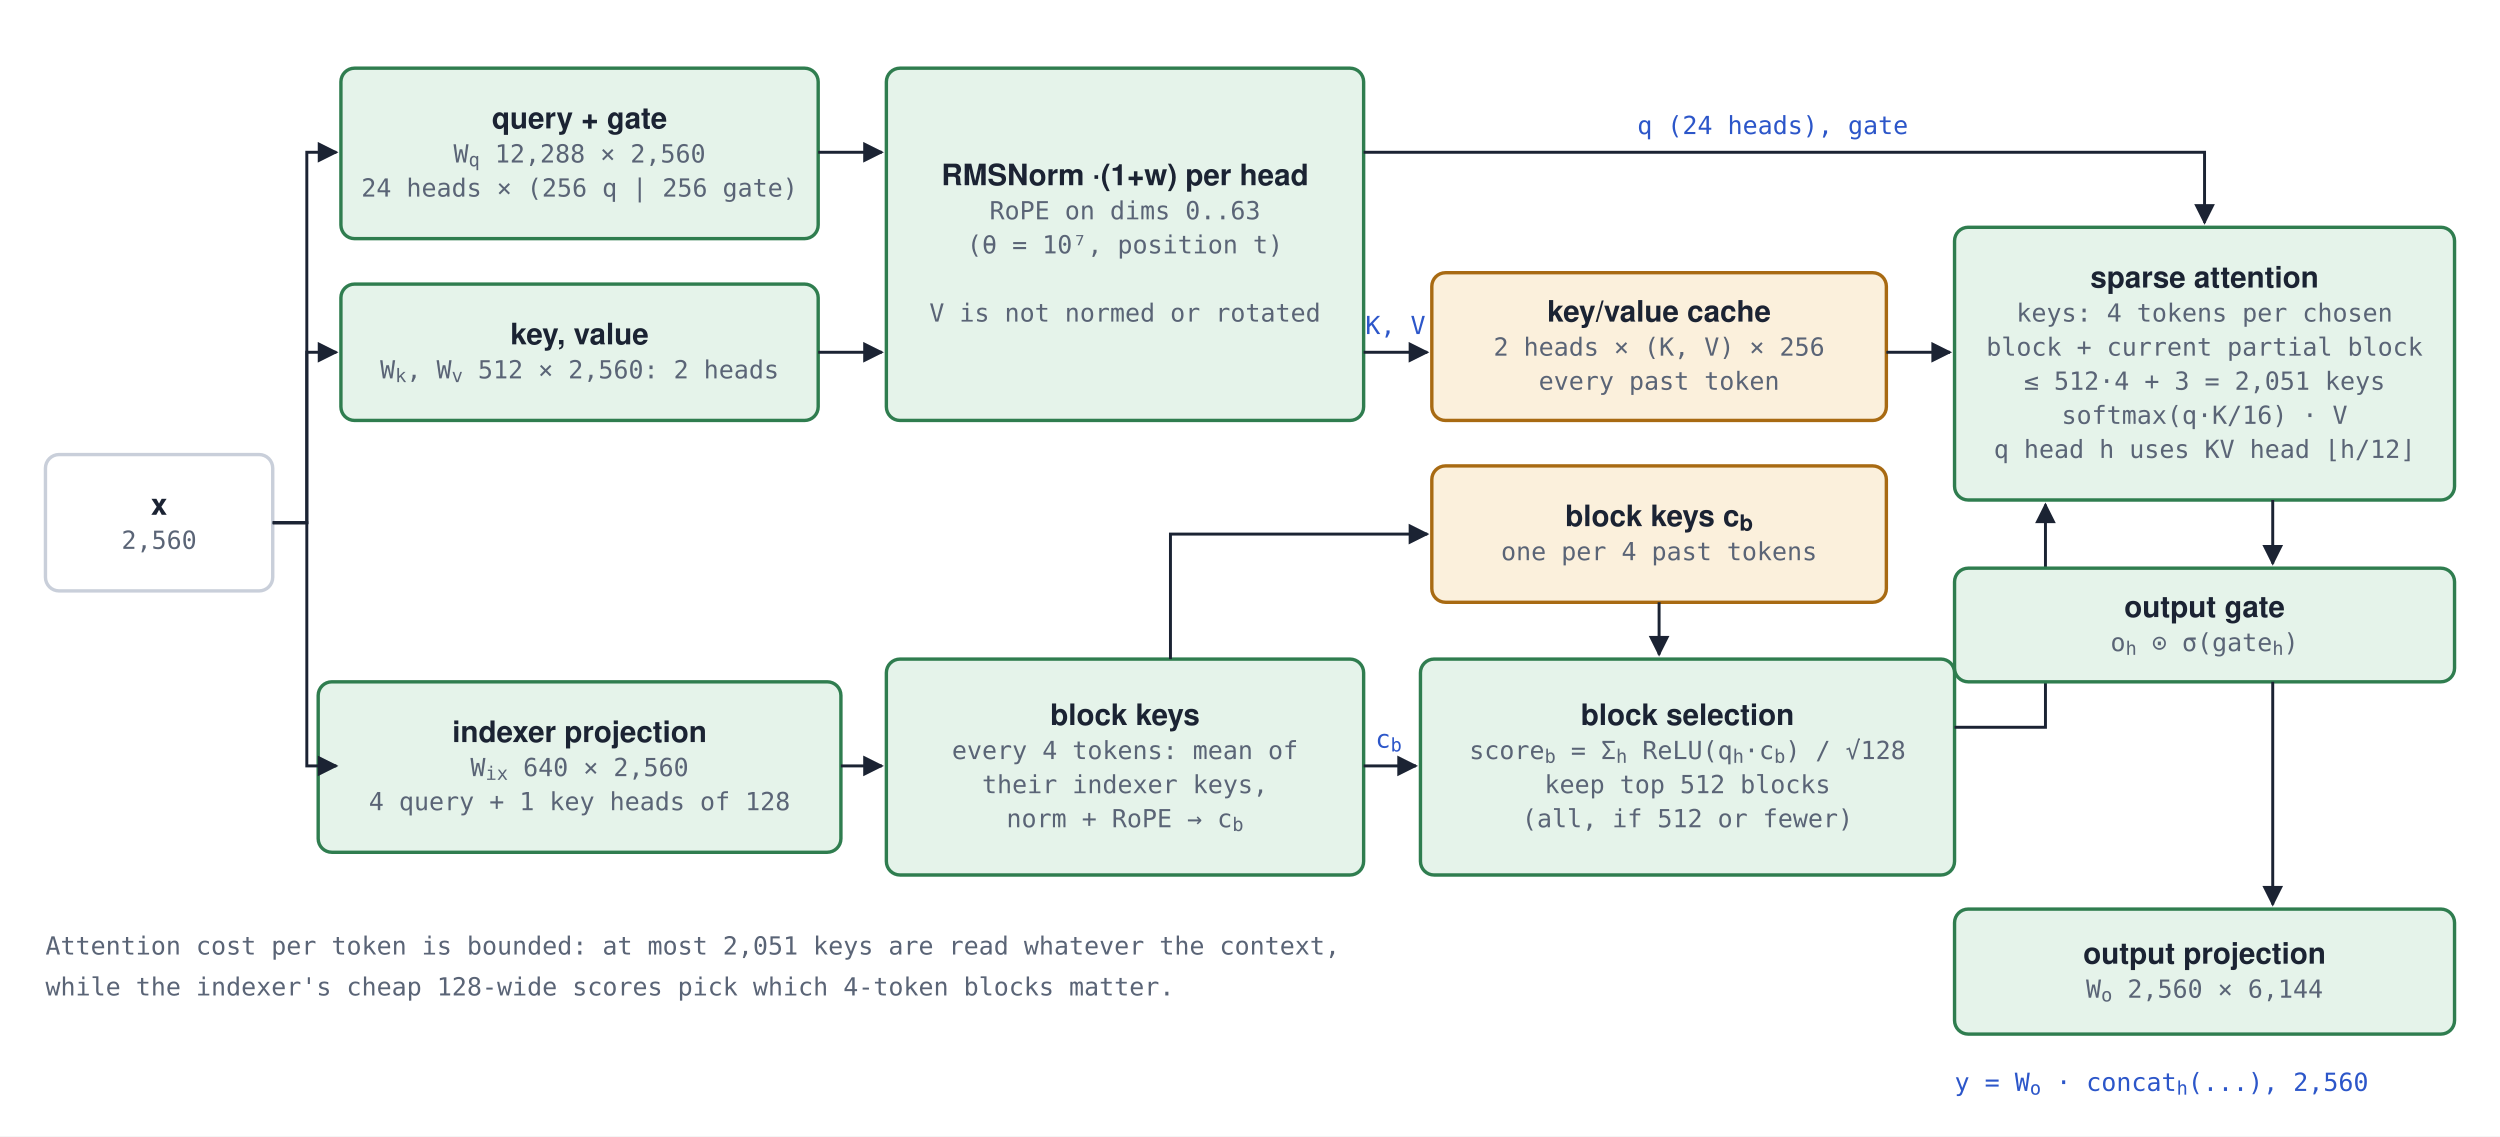
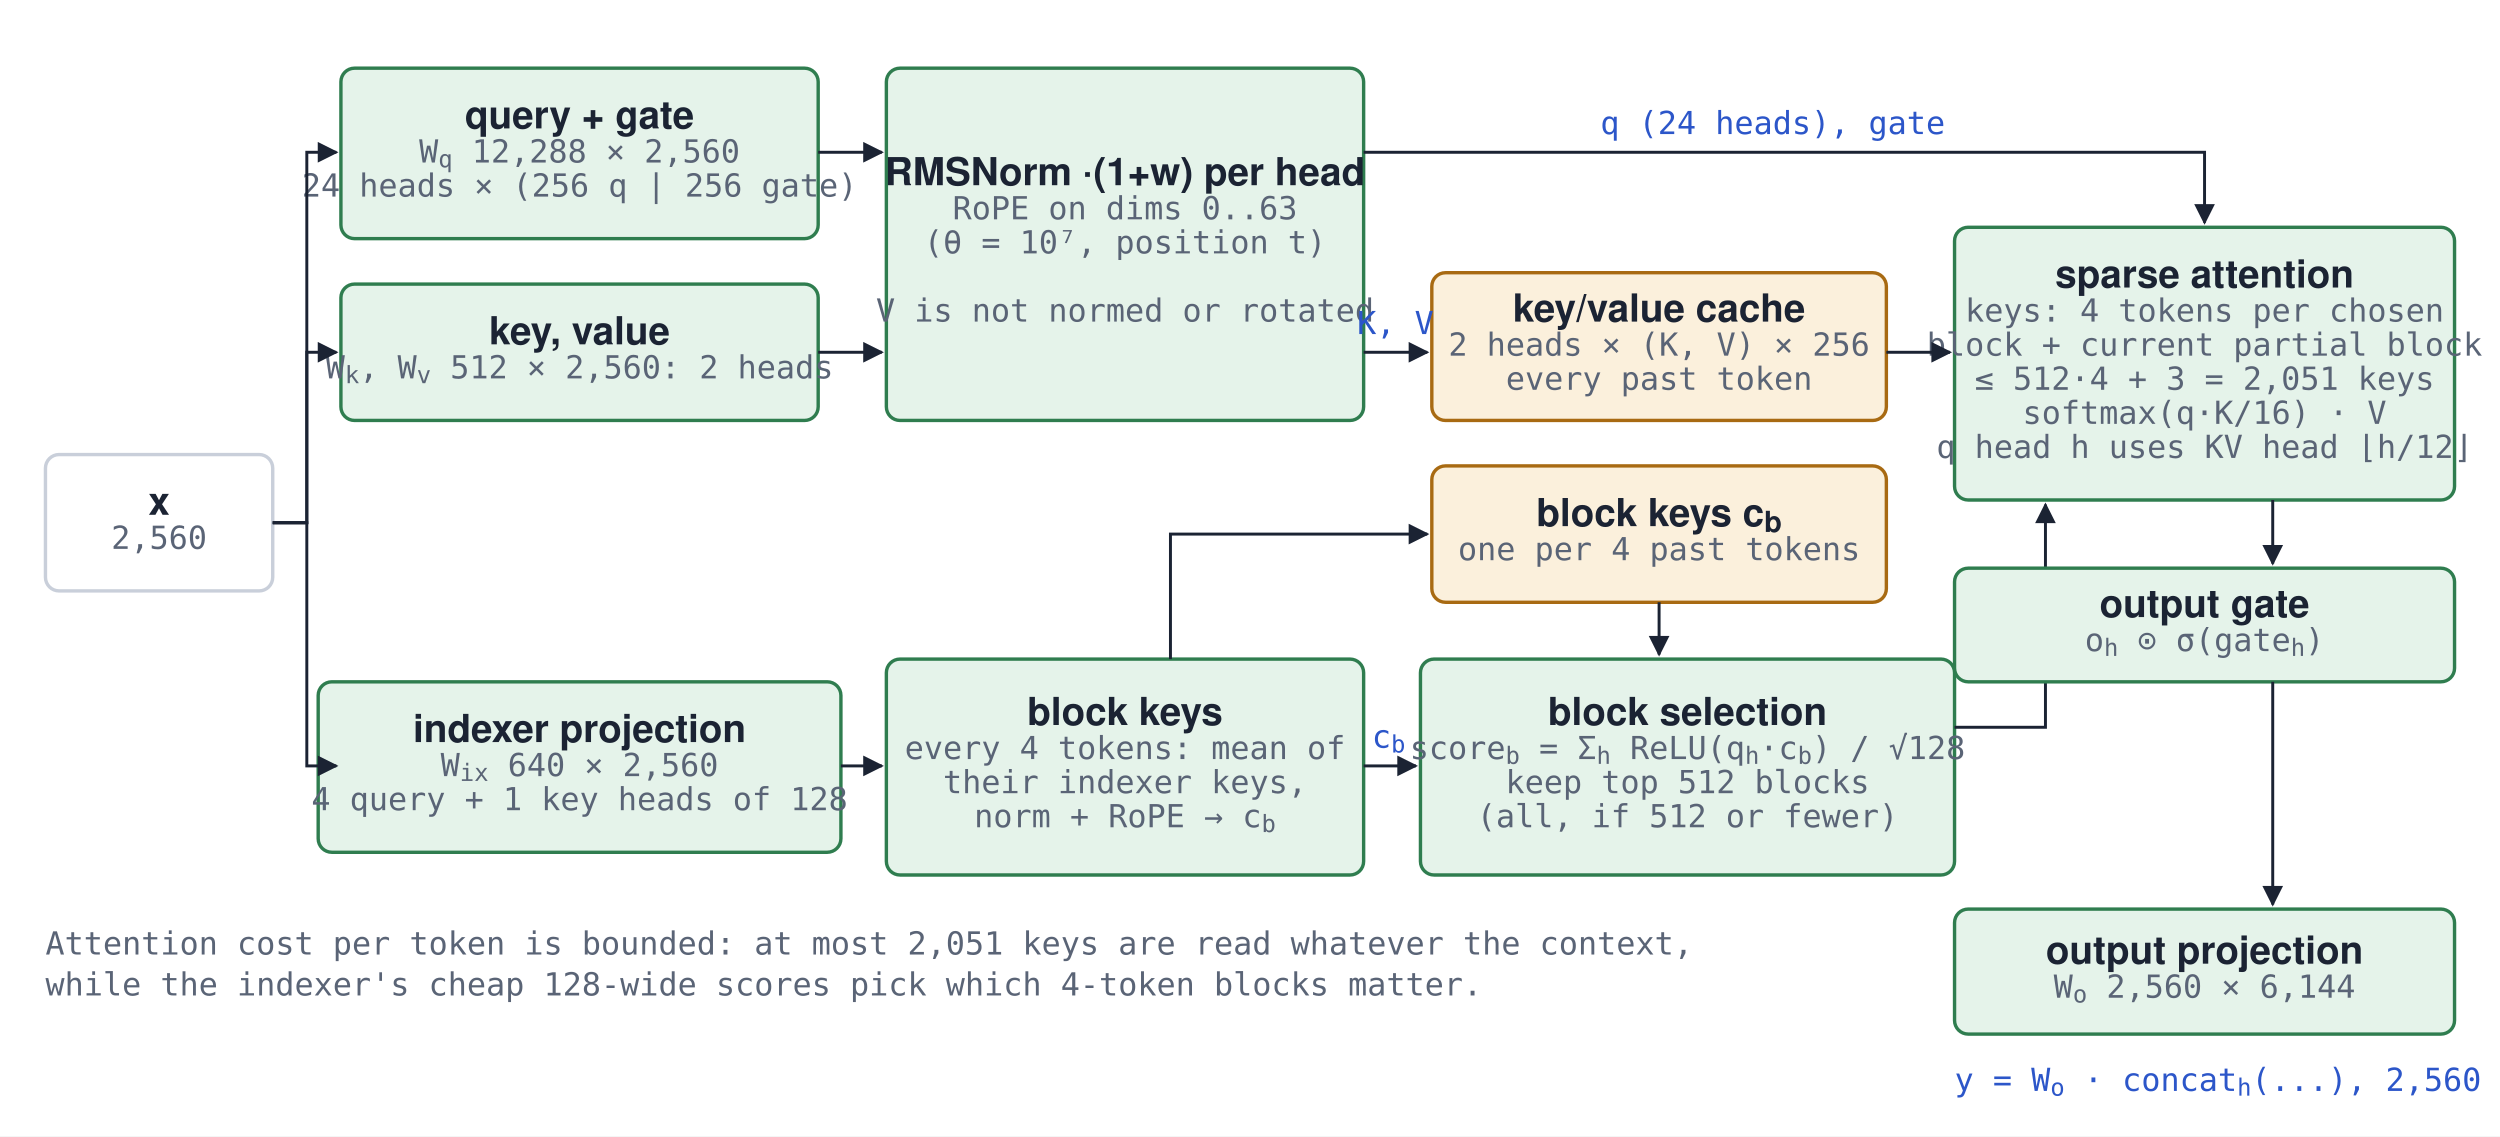
<svg xmlns="http://www.w3.org/2000/svg" viewBox="0 0 1100 500" role="img" aria-label="QSA layer: query with output gate, two key-value heads, normalized and partially rotated; a small indexer scores 4-token blocks of the past and keeps the top 512 blocks plus the current partial block; softmax attention over at most 2,051 keys; sigmoid output gate; output projection">
  <rect width="100%" height="100%" fill="#ffffff" />
-   <style>rect.ok{fill:#e5f3ea;stroke:#2f7d4f;stroke-width:1.5}rect.ref{fill:#fbf0dc;stroke:#a86a12;stroke-width:1.5;stroke-dasharray:5 3}rect.mix{fill:#e5f3ea;stroke:#a86a12;stroke-width:1.5;stroke-dasharray:5 3}rect.wt{fill:#eceefa;stroke:#5b5f9e;stroke-width:1.5}rect.dat{fill:#fff;stroke:#c9cfda;stroke-width:1.5}rect.host2{fill:#eef0f3;stroke:#6b7280;stroke-width:1.5}rect.st{fill:#fbf0dc;stroke:#a86a12;stroke-width:1.5}rect.spec{fill:none;stroke:#5a6476;stroke-width:1.5;stroke-dasharray:3 3}rect.bar{fill:#2c56c9}rect.bar2{fill:#b0245e}text.tm{font:600 11px Menlo,monospace;fill:#b0245e}rect.grp{fill:none;stroke:#5a6476;stroke-width:1;stroke-dasharray:2 4}text{fill:#1b2333}text.t{font:600 13px Helvetica,Arial,sans-serif}text.m{font:11px Menlo,monospace;fill:#5a6476}text.al{font:11px Menlo,monospace;fill:#2c56c9}text.gt{font:600 13px Helvetica,Arial,sans-serif;fill:#5a6476}polyline.ar{fill:none;stroke:#1b2333;stroke-width:1.3}polyline.dash{stroke-dasharray:6 4;stroke:#2c56c9}.ahp{fill:#1b2333}</style>
+   <style>rect.ok{fill:#e5f3ea;stroke:#2f7d4f;stroke-width:1.5}rect.ref{fill:#fbf0dc;stroke:#a86a12;stroke-width:1.5;stroke-dasharray:5 3}rect.mix{fill:#e5f3ea;stroke:#a86a12;stroke-width:1.5;stroke-dasharray:5 3}rect.wt{fill:#eceefa;stroke:#5b5f9e;stroke-width:1.5}rect.dat{fill:#fff;stroke:#c9cfda;stroke-width:1.5}rect.host2{fill:#eef0f3;stroke:#6b7280;stroke-width:1.5}rect.st{fill:#fbf0dc;stroke:#a86a12;stroke-width:1.5}rect.spec{fill:none;stroke:#5a6476;stroke-width:1.5;stroke-dasharray:3 3}rect.bar{fill:#2c56c9}rect.bar2{fill:#b0245e}text.tm{font:600 14px Menlo,monospace;fill:#b0245e}rect.grp{fill:none;stroke:#5a6476;stroke-width:1;stroke-dasharray:2 4}text{fill:#1b2333}text.t{font:600 17px Helvetica,Arial,sans-serif}text.m{font:14px Menlo,monospace;fill:#5a6476}text.al{font:14px Menlo,monospace;fill:#2c56c9}text.gt{font:600 17px Helvetica,Arial,sans-serif;fill:#5a6476}polyline.ar{fill:none;stroke:#1b2333;stroke-width:1.3}polyline.dash{stroke-dasharray:6 4;stroke:#2c56c9}.ahp{fill:#1b2333}</style>
  <defs>
    <marker id="ah4" viewBox="0 0 10 10" refX="9" refY="5" markerWidth="7" markerHeight="7" orient="auto-start-reverse">
      <path d="M0,0 L10,5 L0,10 z" class="ahp" />
    </marker>
  </defs>
  <rect class="dat" x="20" y="200" width="100" height="60" rx="6" />
  <text class="t" x="70.0" y="226.5" text-anchor="middle">x</text>
  <text class="m" x="70.0" y="241.5" text-anchor="middle">2,560</text>
  <rect class="ok" x="150" y="30" width="210" height="75" rx="6" />
  <text class="t" x="255.0" y="56.5" text-anchor="middle">query + gate</text>
  <text class="m" x="255.0" y="71.5" text-anchor="middle">W<tspan baseline-shift="sub" font-size="75%">q</tspan> 12,288 × 2,560</text>
-   <text class="m" x="255.0" y="86.5" text-anchor="middle">24 heads × (256 q | 256 gate)</text>
+   <text textLength="198" lengthAdjust="spacingAndGlyphs" class="m" x="255.0" y="86.5" text-anchor="middle">24 heads × (256 q | 256 gate)</text>
  <rect class="ok" x="150" y="125" width="210" height="60" rx="6" />
  <text class="t" x="255.0" y="151.5" text-anchor="middle">key, value</text>
-   <text class="m" x="255.0" y="166.5" text-anchor="middle">W<tspan baseline-shift="sub" font-size="75%">k</tspan>, W<tspan baseline-shift="sub" font-size="75%">v</tspan> 512 × 2,560: 2 heads</text>
+   <text textLength="198" lengthAdjust="spacingAndGlyphs" class="m" x="255.0" y="166.5" text-anchor="middle">W<tspan baseline-shift="sub" font-size="75%">k</tspan>, W<tspan baseline-shift="sub" font-size="75%">v</tspan> 512 × 2,560: 2 heads</text>
  <rect class="ok" x="140" y="300" width="230" height="75" rx="6" />
  <text class="t" x="255.0" y="326.5" text-anchor="middle">indexer projection</text>
  <text class="m" x="255.0" y="341.5" text-anchor="middle">W<tspan baseline-shift="sub" font-size="75%">ix</tspan> 640 × 2,560</text>
-   <text class="m" x="255.0" y="356.5" text-anchor="middle">4 query + 1 key heads of 128</text>
+   <text textLength="218" lengthAdjust="spacingAndGlyphs" class="m" x="255.0" y="356.5" text-anchor="middle">4 query + 1 key heads of 128</text>
  <polyline class="ar" points="120,230 135,230 135,67 148,67" marker-end="url(#ah4)" />
  <polyline class="ar" points="120,230 135,230 135,155 148,155" marker-end="url(#ah4)" />
  <polyline class="ar" points="120,230 135,230 135,337 148,337" marker-end="url(#ah4)" />
  <rect class="ok" x="390" y="30" width="210" height="155" rx="6" />
-   <text class="t" x="495.0" y="81.5" text-anchor="middle">RMSNorm ·(1+w) per head</text>
+   <text textLength="198" lengthAdjust="spacingAndGlyphs" class="t" x="495.0" y="81.5" text-anchor="middle">RMSNorm ·(1+w) per head</text>
  <text class="m" x="495.0" y="96.5" text-anchor="middle">RoPE on dims 0..63</text>
  <text class="m" x="495.0" y="111.5" text-anchor="middle">(θ = 10⁷, position t)</text>
  <text class="m" x="495.0" y="126.5" text-anchor="middle" />
-   <text class="m" x="495.0" y="141.5" text-anchor="middle">V is not normed or rotated</text>
+   <text textLength="198" lengthAdjust="spacingAndGlyphs" class="m" x="495.0" y="141.5" text-anchor="middle">V is not normed or rotated</text>
  <polyline class="ar" points="360,67 388,67" marker-end="url(#ah4)" />
  <polyline class="ar" points="360,155 388,155" marker-end="url(#ah4)" />
  <rect class="st" x="630" y="120" width="200" height="65" rx="6" />
  <text class="t" x="730.0" y="141.5" text-anchor="middle">key/value cache</text>
  <text class="m" x="730.0" y="156.5" text-anchor="middle">2 heads × (K, V) × 256</text>
  <text class="m" x="730.0" y="171.5" text-anchor="middle">every past token</text>
  <polyline class="ar" points="600,155 628,155" marker-end="url(#ah4)" />
  <text class="al" x="614" y="147" text-anchor="middle">K, V</text>
  <rect class="ok" x="390" y="290" width="210" height="95" rx="6" />
  <text class="t" x="495.0" y="319.0" text-anchor="middle">block keys</text>
  <text class="m" x="495.0" y="334.0" text-anchor="middle">every 4 tokens: mean of</text>
  <text class="m" x="495.0" y="349.0" text-anchor="middle">their indexer keys,</text>
  <text class="m" x="495.0" y="364.0" text-anchor="middle">norm + RoPE → c<tspan baseline-shift="sub" font-size="75%">b</tspan>
  </text>
  <polyline class="ar" points="370,337 388,337" marker-end="url(#ah4)" />
  <rect class="ok" x="625" y="290" width="235" height="95" rx="6" />
  <text class="t" x="742.5" y="319.0" text-anchor="middle">block selection</text>
-   <text class="m" x="742.5" y="334.0" text-anchor="middle">score<tspan baseline-shift="sub" font-size="75%">b</tspan> = Σ<tspan baseline-shift="sub" font-size="75%">h</tspan> ReLU(q<tspan baseline-shift="sub" font-size="75%">h</tspan>·c<tspan baseline-shift="sub" font-size="75%">b</tspan>) / √128</text>
+   <text textLength="223" lengthAdjust="spacingAndGlyphs" class="m" x="742.5" y="334.0" text-anchor="middle">score<tspan baseline-shift="sub" font-size="75%">b</tspan> = Σ<tspan baseline-shift="sub" font-size="75%">h</tspan> ReLU(q<tspan baseline-shift="sub" font-size="75%">h</tspan>·c<tspan baseline-shift="sub" font-size="75%">b</tspan>) / √128</text>
  <text class="m" x="742.5" y="349.0" text-anchor="middle">keep top 512 blocks</text>
  <text class="m" x="742.5" y="364.0" text-anchor="middle">(all, if 512 or fewer)</text>
  <polyline class="ar" points="600,337 623,337" marker-end="url(#ah4)" />
  <text class="al" x="611" y="329" text-anchor="middle">c<tspan baseline-shift="sub" font-size="75%">b</tspan>
  </text>
  <rect class="st" x="630" y="205" width="200" height="60" rx="6" />
  <text class="t" x="730.0" y="231.5" text-anchor="middle">block keys c<tspan baseline-shift="sub" font-size="75%">b</tspan>
  </text>
  <text class="m" x="730.0" y="246.5" text-anchor="middle">one per 4 past tokens</text>
  <polyline class="ar" points="515,290 515,235 628,235" marker-end="url(#ah4)" />
  <polyline class="ar" points="730,265 730,288" marker-end="url(#ah4)" />
  <rect class="ok" x="860" y="100" width="220" height="120" rx="6" />
  <text class="t" x="970.0" y="126.5" text-anchor="middle">sparse attention</text>
-   <text class="m" x="970.0" y="141.5" text-anchor="middle">keys: 4 tokens per chosen</text>
-   <text class="m" x="970.0" y="156.5" text-anchor="middle">block + current partial block</text>
+   <text textLength="208" lengthAdjust="spacingAndGlyphs" class="m" x="970.0" y="141.5" text-anchor="middle">keys: 4 tokens per chosen</text>
+   <text textLength="208" lengthAdjust="spacingAndGlyphs" class="m" x="970.0" y="156.5" text-anchor="middle">block + current partial block</text>
  <text class="m" x="970.0" y="171.5" text-anchor="middle">≤ 512·4 + 3 = 2,051 keys</text>
  <text class="m" x="970.0" y="186.5" text-anchor="middle">softmax(q·K/16) · V</text>
-   <text class="m" x="970.0" y="201.5" text-anchor="middle">q head h uses KV head ⌊h/12⌋</text>
+   <text textLength="208" lengthAdjust="spacingAndGlyphs" class="m" x="970.0" y="201.5" text-anchor="middle">q head h uses KV head ⌊h/12⌋</text>
  <polyline class="ar" points="600,67 970,67 970,98" marker-end="url(#ah4)" />
  <text class="al" x="780" y="59" text-anchor="middle">q (24 heads), gate</text>
  <polyline class="ar" points="830,155 858,155" marker-end="url(#ah4)" />
  <polyline class="ar" points="860,320 900,320 900,222" marker-end="url(#ah4)" />
  <text class="al" x="905" y="300" text-anchor="start">chosen</text>
  <rect class="ok" x="860" y="250" width="220" height="50" rx="6" />
  <text class="t" x="970.0" y="271.5" text-anchor="middle">output gate</text>
  <text class="m" x="970.0" y="286.5" text-anchor="middle">o<tspan baseline-shift="sub" font-size="75%">h</tspan> ⊙ σ(gate<tspan baseline-shift="sub" font-size="75%">h</tspan>)</text>
  <polyline class="ar" points="1000,220 1000,248" marker-end="url(#ah4)" />
  <rect class="ok" x="860" y="400" width="220" height="55" rx="6" />
  <text class="t" x="970.0" y="424.0" text-anchor="middle">output projection</text>
  <text class="m" x="970.0" y="439.0" text-anchor="middle">W<tspan baseline-shift="sub" font-size="75%">o</tspan> 2,560 × 6,144</text>
  <polyline class="ar" points="1000,300 1000,398" marker-end="url(#ah4)" />
-   <text class="al" x="860" y="480" text-anchor="start">y = W<tspan baseline-shift="sub" font-size="75%">o</tspan> · concat<tspan baseline-shift="sub" font-size="75%">h</tspan>(...), 2,560</text>
+   <text textLength="225" lengthAdjust="spacingAndGlyphs" class="al" x="860" y="480" text-anchor="start">y = W<tspan baseline-shift="sub" font-size="75%">o</tspan> · concat<tspan baseline-shift="sub" font-size="75%">h</tspan>(...), 2,560</text>
  <text class="m" x="20" y="420" text-anchor="start">Attention cost per token is bounded: at most 2,051 keys are read whatever the context,</text>
  <text class="m" x="20" y="438" text-anchor="start">while the indexer's cheap 128-wide scores pick which 4-token blocks matter.</text>
</svg>
